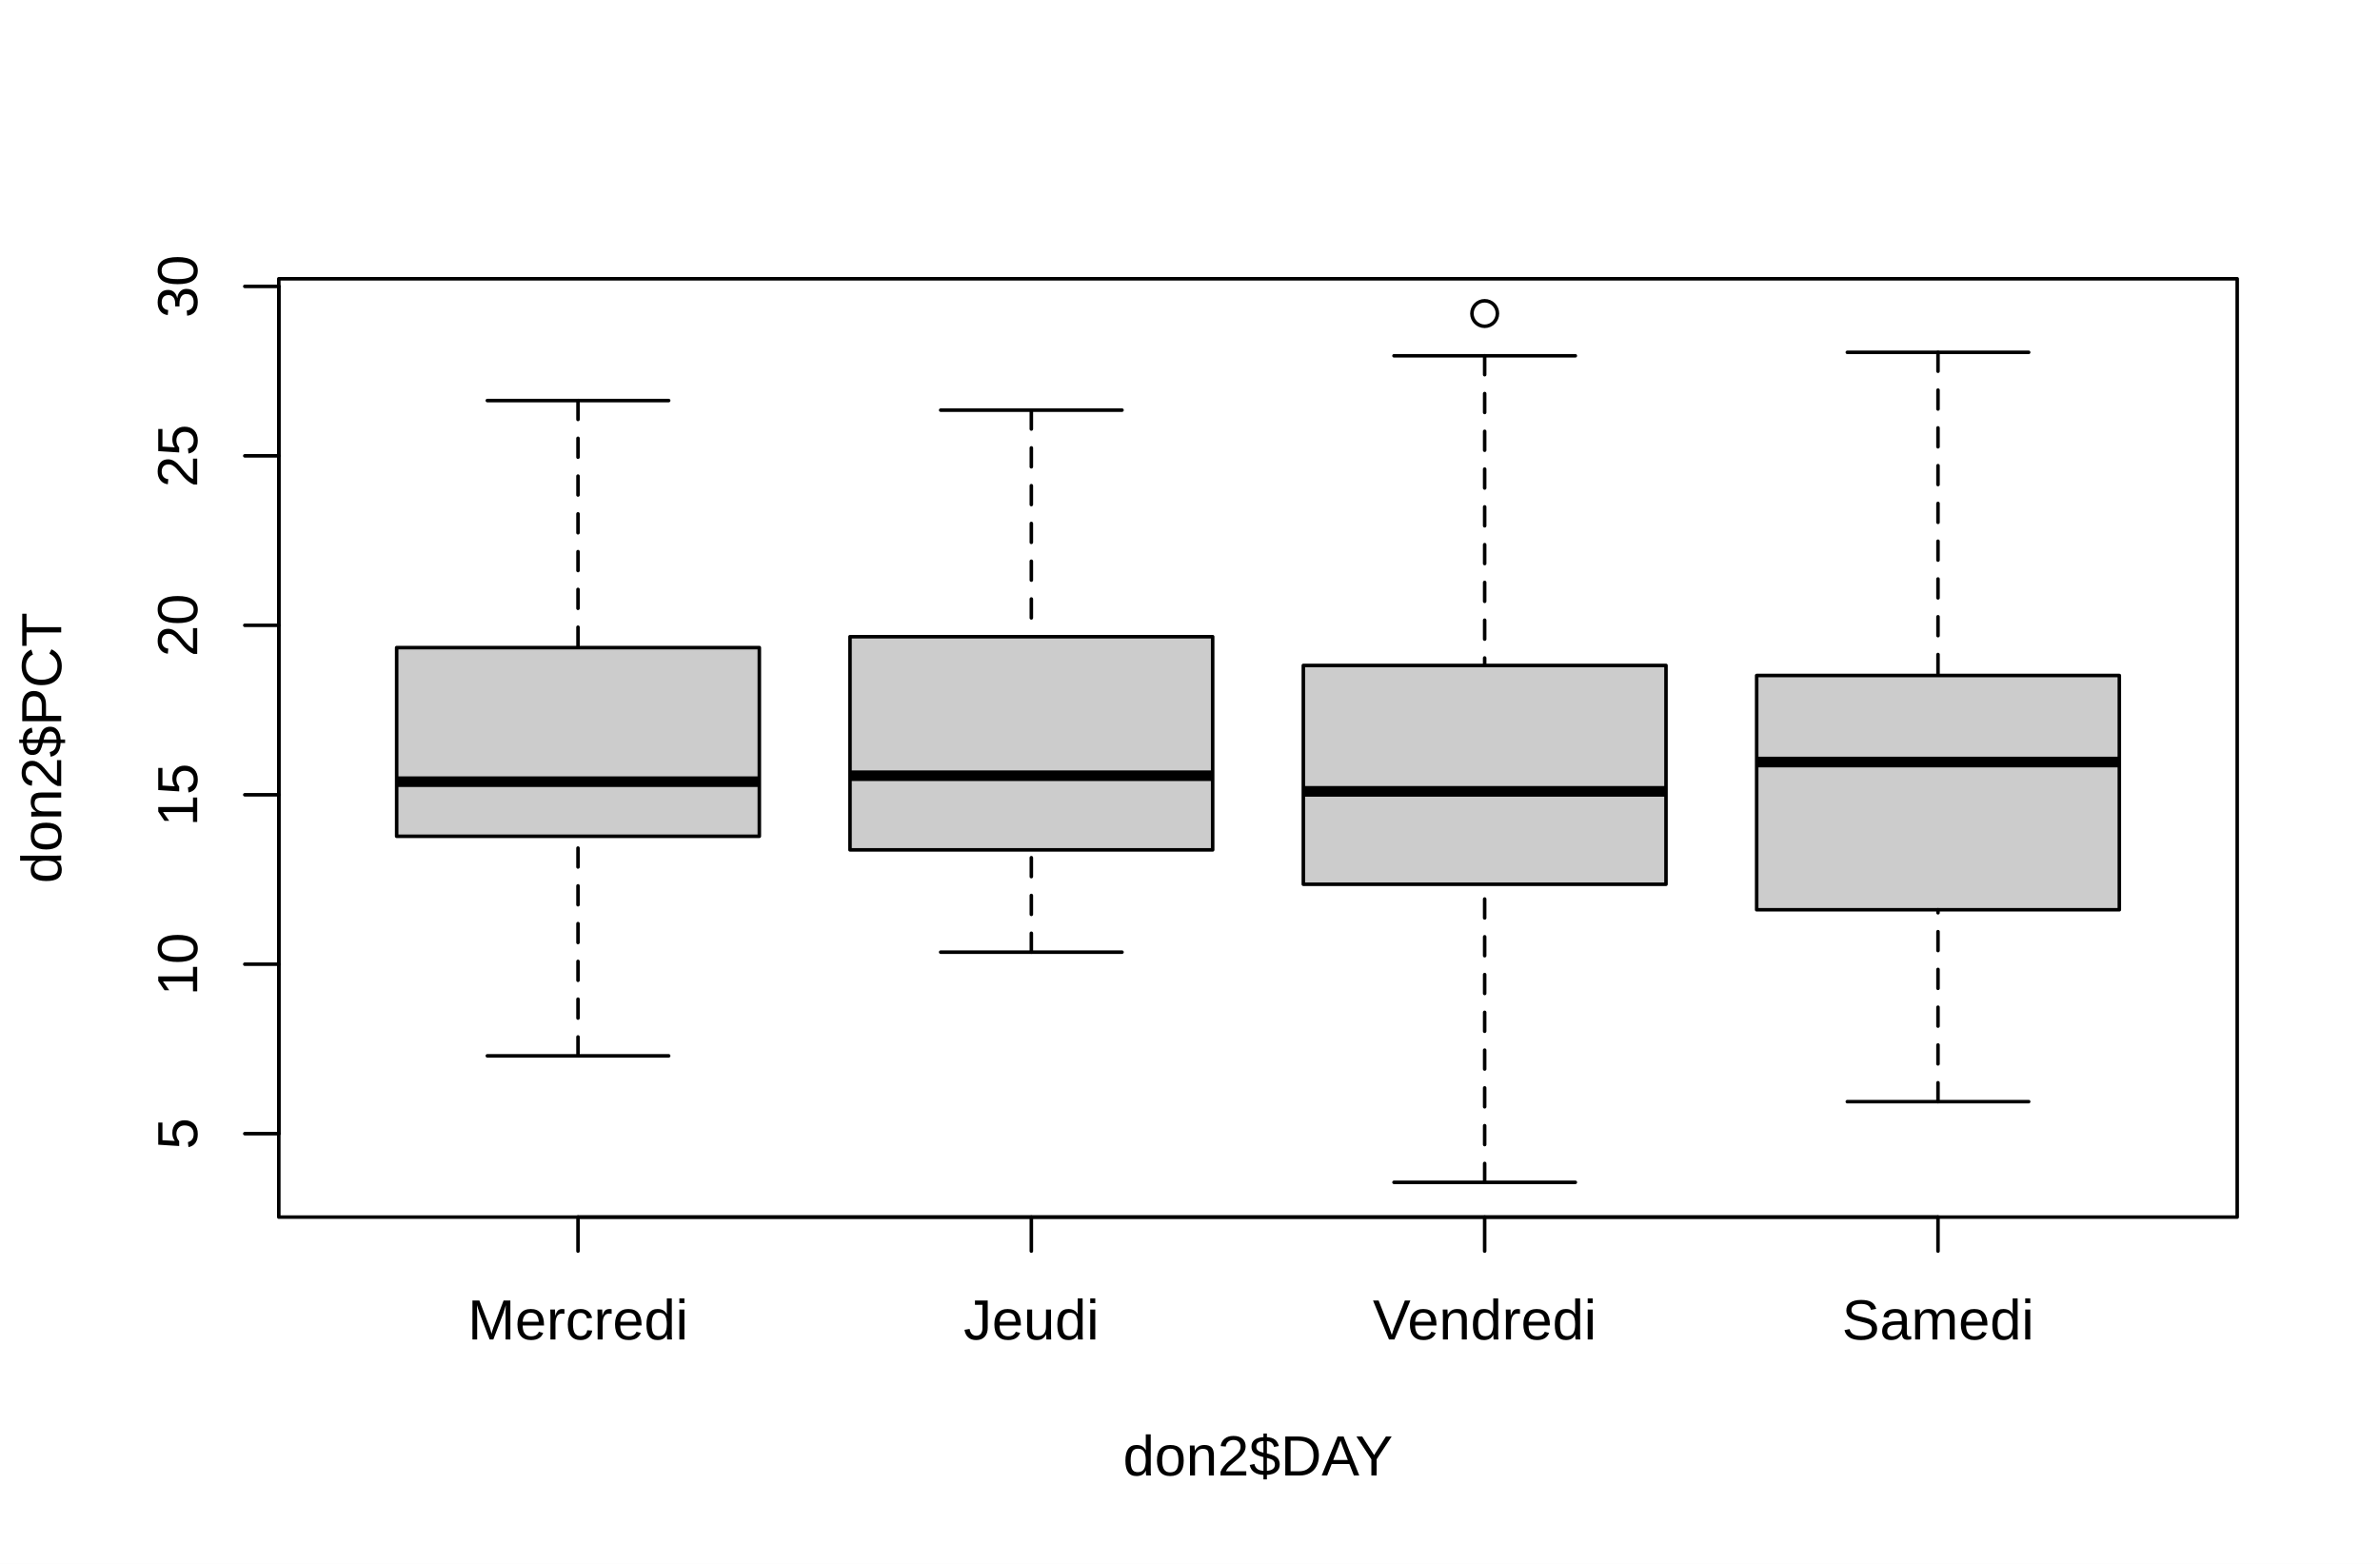
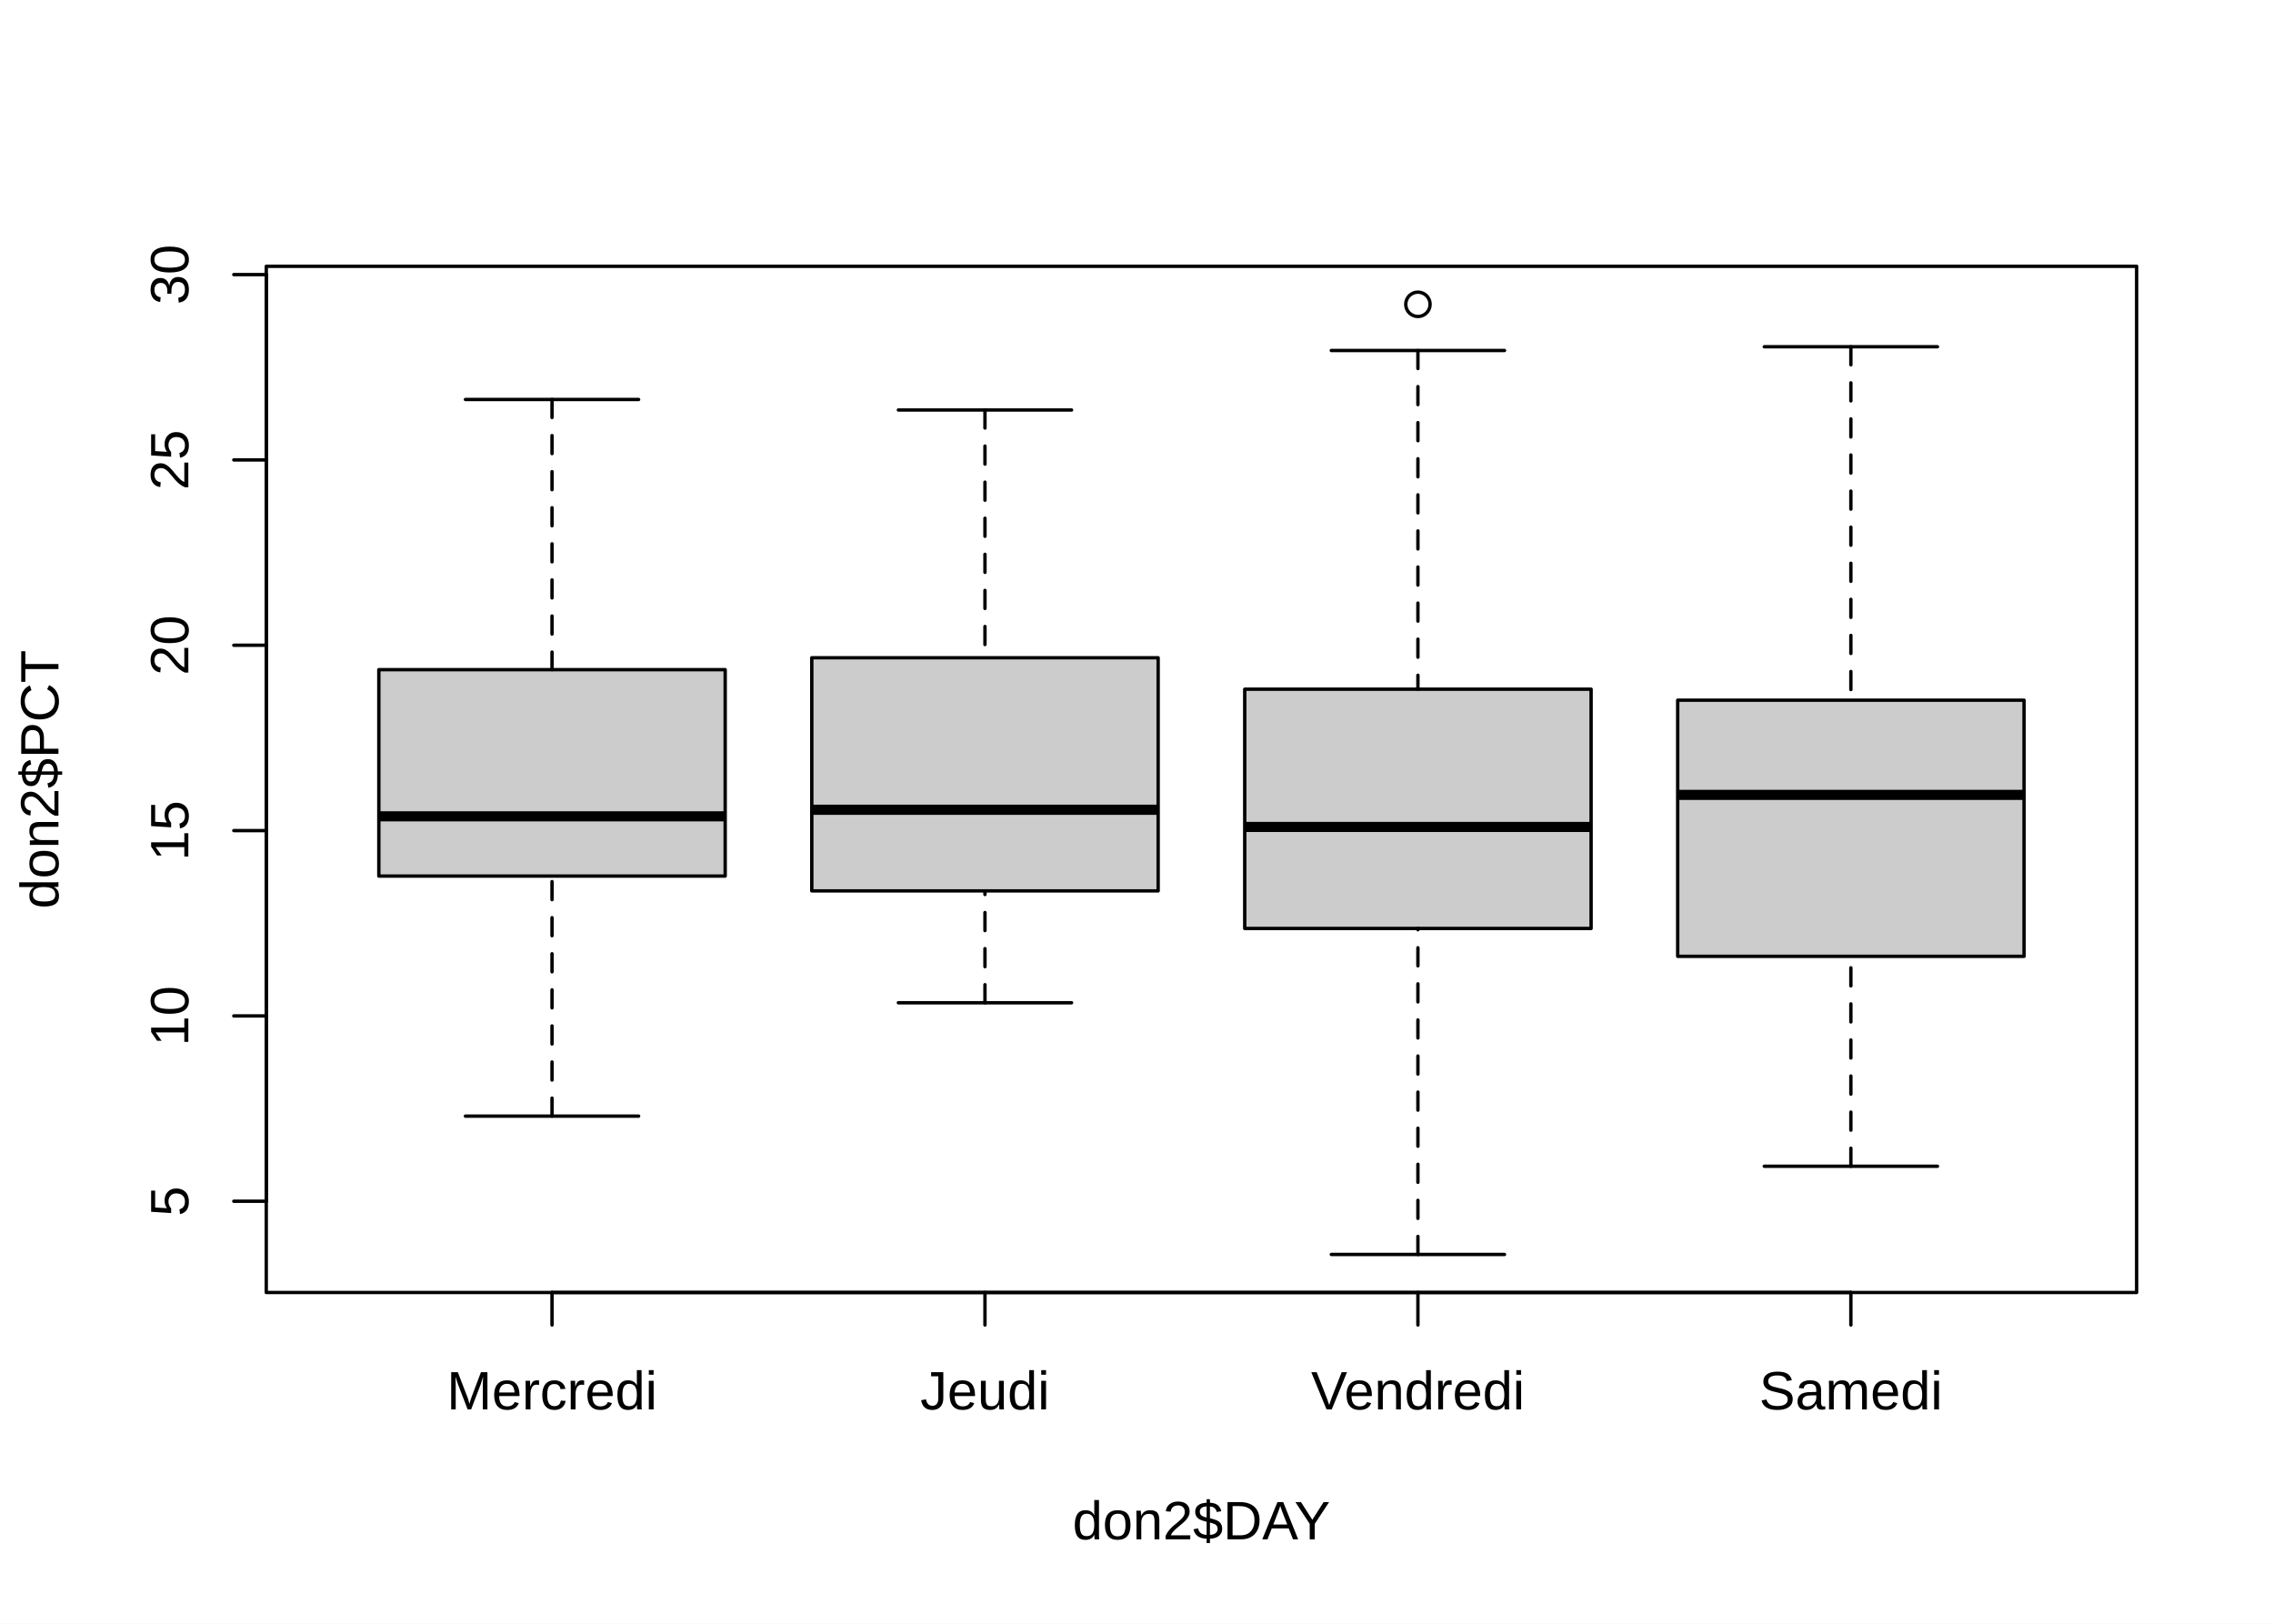
- <svg xmlns="http://www.w3.org/2000/svg" class="svglite" width="504.00pt" height="331.20pt" viewBox="0 0 504.00 331.20">
+ <svg xmlns="http://www.w3.org/2000/svg" class="svglite" width="504.00pt" height="360.00pt" viewBox="0 0 504.00 360.00">
  <defs>
    <style type="text/css">
    .svglite line, .svglite polyline, .svglite polygon, .svglite path, .svglite rect, .svglite circle {
      fill: none;
      stroke: #000000;
      stroke-linecap: round;
      stroke-linejoin: round;
      stroke-miterlimit: 10.00;
    }
  </style>
  </defs>
  <rect width="100%" height="100%" style="stroke: none; fill: #FFFFFF;" />
  <defs>
-     <clipPath id="cpMC4wMHw1MDQuMDB8MC4wMHwzMzEuMjA=">
-       <rect x="0.00" y="0.00" width="504.00" height="331.20" />
+     <clipPath id="cpMC4wMHw1MDQuMDB8MC4wMHwzNjAuMDA=">
+       <rect x="0.00" y="0.00" width="504.00" height="360.00" />
    </clipPath>
  </defs>
-   <g clip-path="url(#cpMC4wMHw1MDQuMDB8MC4wMHwzMzEuMjA=)">
+   <g clip-path="url(#cpMC4wMHw1MDQuMDB8MC4wMHwzNjAuMDA=)">
</g>
  <defs>
-     <clipPath id="cpNTkuMDR8NDczLjc2fDU5LjA0fDI1Ny43Ng==">
-       <rect x="59.04" y="59.04" width="414.72" height="198.72" />
+     <clipPath id="cpNTkuMDR8NDczLjc2fDU5LjA0fDI4Ni41Ng==">
+       <rect x="59.04" y="59.04" width="414.72" height="227.52" />
    </clipPath>
  </defs>
-   <g clip-path="url(#cpNTkuMDR8NDczLjc2fDU5LjA0fDI1Ny43Ng==)">
-     <polygon points="84.00,177.11 160.80,177.11 160.80,137.15 84.00,137.15 " style="stroke-width: 0.75; stroke: none; fill: #CCCCCC;" />
-     <line x1="84.00" y1="165.55" x2="160.80" y2="165.55" style="stroke-width: 2.25; stroke-linecap: butt;" />
-     <line x1="122.40" y1="223.61" x2="122.40" y2="177.11" style="stroke-width: 0.75; stroke-dasharray: 4.00,4.00;" />
-     <line x1="122.40" y1="84.83" x2="122.40" y2="137.15" style="stroke-width: 0.75; stroke-dasharray: 4.00,4.00;" />
-     <line x1="103.20" y1="223.61" x2="141.60" y2="223.61" style="stroke-width: 0.75;" />
-     <line x1="103.20" y1="84.83" x2="141.60" y2="84.83" style="stroke-width: 0.75;" />
-     <polyline points="84.00,177.11 160.80,177.11 160.80,137.15 84.00,137.15 84.00,177.11 " style="stroke-width: 0.75;" />
-     <polygon points="180.00,179.99 256.80,179.99 256.80,134.84 180.00,134.84 " style="stroke-width: 0.75; stroke: none; fill: #CCCCCC;" />
-     <line x1="180.00" y1="164.28" x2="256.80" y2="164.28" style="stroke-width: 2.25; stroke-linecap: butt;" />
-     <line x1="218.40" y1="201.65" x2="218.40" y2="179.99" style="stroke-width: 0.75; stroke-dasharray: 4.00,4.00;" />
-     <line x1="218.40" y1="86.86" x2="218.40" y2="134.84" style="stroke-width: 0.75; stroke-dasharray: 4.00,4.00;" />
-     <line x1="199.20" y1="201.65" x2="237.60" y2="201.65" style="stroke-width: 0.75;" />
-     <line x1="199.20" y1="86.86" x2="237.60" y2="86.86" style="stroke-width: 0.75;" />
-     <polyline points="180.00,179.99 256.80,179.99 256.80,134.84 180.00,134.84 180.00,179.99 " style="stroke-width: 0.75;" />
-     <polygon points="276.00,187.27 352.80,187.27 352.80,140.93 276.00,140.93 " style="stroke-width: 0.75; stroke: none; fill: #CCCCCC;" />
-     <line x1="276.00" y1="167.60" x2="352.80" y2="167.60" style="stroke-width: 2.25; stroke-linecap: butt;" />
-     <line x1="314.40" y1="250.40" x2="314.40" y2="187.27" style="stroke-width: 0.75; stroke-dasharray: 4.00,4.00;" />
-     <line x1="314.40" y1="75.35" x2="314.40" y2="140.93" style="stroke-width: 0.75; stroke-dasharray: 4.00,4.00;" />
-     <line x1="295.20" y1="250.40" x2="333.60" y2="250.40" style="stroke-width: 0.75;" />
-     <line x1="295.20" y1="75.35" x2="333.60" y2="75.35" style="stroke-width: 0.75;" />
-     <polyline points="276.00,187.27 352.80,187.27 352.80,140.93 276.00,140.93 276.00,187.27 " style="stroke-width: 0.75;" />
-     <circle cx="314.40" cy="66.40" r="2.70" style="stroke-width: 0.75;" />
-     <polygon points="372.00,192.67 448.80,192.67 448.80,143.06 372.00,143.06 " style="stroke-width: 0.75; stroke: none; fill: #CCCCCC;" />
-     <line x1="372.00" y1="161.39" x2="448.80" y2="161.39" style="stroke-width: 2.25; stroke-linecap: butt;" />
-     <line x1="410.40" y1="233.31" x2="410.40" y2="192.67" style="stroke-width: 0.75; stroke-dasharray: 4.00,4.00;" />
-     <line x1="410.40" y1="74.62" x2="410.40" y2="143.06" style="stroke-width: 0.75; stroke-dasharray: 4.00,4.00;" />
-     <line x1="391.20" y1="233.31" x2="429.60" y2="233.31" style="stroke-width: 0.75;" />
-     <line x1="391.20" y1="74.62" x2="429.60" y2="74.62" style="stroke-width: 0.75;" />
-     <polyline points="372.00,192.67 448.80,192.67 448.80,143.06 372.00,143.06 372.00,192.67 " style="stroke-width: 0.75;" />
+   <g clip-path="url(#cpNTkuMDR8NDczLjc2fDU5LjA0fDI4Ni41Ng==)">
+     <polygon points="84.00,194.23 160.80,194.23 160.80,148.47 84.00,148.47 " style="stroke-width: 0.75; stroke: none; fill: #CCCCCC;" />
+     <line x1="84.00" y1="180.99" x2="160.80" y2="180.99" style="stroke-width: 2.25; stroke-linecap: butt;" />
+     <line x1="122.40" y1="247.46" x2="122.40" y2="194.23" style="stroke-width: 0.75; stroke-dasharray: 4.00,4.00;" />
+     <line x1="122.40" y1="88.57" x2="122.40" y2="148.47" style="stroke-width: 0.75; stroke-dasharray: 4.00,4.00;" />
+     <line x1="103.20" y1="247.46" x2="141.60" y2="247.46" style="stroke-width: 0.75;" />
+     <line x1="103.20" y1="88.57" x2="141.60" y2="88.57" style="stroke-width: 0.75;" />
+     <polyline points="84.00,194.23 160.80,194.23 160.80,148.47 84.00,148.47 84.00,194.23 " style="stroke-width: 0.75;" />
+     <polygon points="180.00,197.52 256.80,197.52 256.80,145.83 180.00,145.83 " style="stroke-width: 0.75; stroke: none; fill: #CCCCCC;" />
+     <line x1="180.00" y1="179.53" x2="256.80" y2="179.53" style="stroke-width: 2.25; stroke-linecap: butt;" />
+     <line x1="218.40" y1="222.32" x2="218.40" y2="197.52" style="stroke-width: 0.75; stroke-dasharray: 4.00,4.00;" />
+     <line x1="218.40" y1="90.90" x2="218.40" y2="145.83" style="stroke-width: 0.75; stroke-dasharray: 4.00,4.00;" />
+     <line x1="199.20" y1="222.32" x2="237.60" y2="222.32" style="stroke-width: 0.75;" />
+     <line x1="199.20" y1="90.90" x2="237.60" y2="90.90" style="stroke-width: 0.75;" />
+     <polyline points="180.00,197.52 256.80,197.52 256.80,145.83 180.00,145.83 180.00,197.52 " style="stroke-width: 0.75;" />
+     <polygon points="276.00,205.85 352.80,205.85 352.80,152.80 276.00,152.80 " style="stroke-width: 0.75; stroke: none; fill: #CCCCCC;" />
+     <line x1="276.00" y1="183.34" x2="352.80" y2="183.34" style="stroke-width: 2.25; stroke-linecap: butt;" />
+     <line x1="314.40" y1="278.13" x2="314.40" y2="205.85" style="stroke-width: 0.75; stroke-dasharray: 4.00,4.00;" />
+     <line x1="314.40" y1="77.71" x2="314.40" y2="152.80" style="stroke-width: 0.75; stroke-dasharray: 4.00,4.00;" />
+     <line x1="295.20" y1="278.13" x2="333.60" y2="278.13" style="stroke-width: 0.75;" />
+     <line x1="295.20" y1="77.71" x2="333.60" y2="77.71" style="stroke-width: 0.75;" />
+     <polyline points="276.00,205.85 352.80,205.85 352.80,152.80 276.00,152.80 276.00,205.85 " style="stroke-width: 0.75;" />
+     <circle cx="314.40" cy="67.47" r="2.70" style="stroke-width: 0.75;" />
+     <polygon points="372.00,212.03 448.80,212.03 448.80,155.24 372.00,155.24 " style="stroke-width: 0.75; stroke: none; fill: #CCCCCC;" />
+     <line x1="372.00" y1="176.23" x2="448.80" y2="176.23" style="stroke-width: 2.25; stroke-linecap: butt;" />
+     <line x1="410.40" y1="258.57" x2="410.40" y2="212.03" style="stroke-width: 0.75; stroke-dasharray: 4.00,4.00;" />
+     <line x1="410.40" y1="76.88" x2="410.40" y2="155.24" style="stroke-width: 0.75; stroke-dasharray: 4.00,4.00;" />
+     <line x1="391.20" y1="258.57" x2="429.60" y2="258.57" style="stroke-width: 0.75;" />
+     <line x1="391.20" y1="76.88" x2="429.60" y2="76.88" style="stroke-width: 0.75;" />
+     <polyline points="372.00,212.03 448.80,212.03 448.80,155.24 372.00,155.24 372.00,212.03 " style="stroke-width: 0.75;" />
  </g>
-   <g clip-path="url(#cpMC4wMHw1MDQuMDB8MC4wMHwzMzEuMjA=)">
-     <line x1="122.40" y1="257.76" x2="410.40" y2="257.76" style="stroke-width: 0.75;" />
-     <line x1="122.40" y1="257.76" x2="122.40" y2="264.96" style="stroke-width: 0.75;" />
-     <line x1="218.40" y1="257.76" x2="218.40" y2="264.96" style="stroke-width: 0.75;" />
-     <line x1="314.40" y1="257.76" x2="314.40" y2="264.96" style="stroke-width: 0.75;" />
-     <line x1="410.40" y1="257.76" x2="410.40" y2="264.96" style="stroke-width: 0.75;" />
-     <text x="122.40" y="283.68" text-anchor="middle" style="font-size: 12.00px; font-family: Arial;" textLength="46.67px" lengthAdjust="spacingAndGlyphs">Mercredi</text>
-     <text x="218.40" y="283.68" text-anchor="middle" style="font-size: 12.00px; font-family: Arial;" textLength="28.68px" lengthAdjust="spacingAndGlyphs">Jeudi</text>
-     <text x="314.40" y="283.68" text-anchor="middle" style="font-size: 12.00px; font-family: Arial;" textLength="48.04px" lengthAdjust="spacingAndGlyphs">Vendredi</text>
-     <text x="410.40" y="283.68" text-anchor="middle" style="font-size: 12.00px; font-family: Arial;" textLength="40.69px" lengthAdjust="spacingAndGlyphs">Samedi</text>
-     <line x1="59.04" y1="240.09" x2="59.04" y2="60.65" style="stroke-width: 0.75;" />
-     <line x1="59.04" y1="240.09" x2="51.84" y2="240.09" style="stroke-width: 0.75;" />
-     <line x1="59.04" y1="204.20" x2="51.84" y2="204.20" style="stroke-width: 0.75;" />
-     <line x1="59.04" y1="168.32" x2="51.84" y2="168.32" style="stroke-width: 0.75;" />
-     <line x1="59.04" y1="132.43" x2="51.84" y2="132.43" style="stroke-width: 0.75;" />
-     <line x1="59.04" y1="96.54" x2="51.84" y2="96.54" style="stroke-width: 0.75;" />
-     <line x1="59.04" y1="60.65" x2="51.84" y2="60.65" style="stroke-width: 0.75;" />
-     <text transform="translate(41.76,240.09) rotate(-90)" text-anchor="middle" style="font-size: 12.00px; font-family: Arial;" textLength="6.67px" lengthAdjust="spacingAndGlyphs">5</text>
-     <text transform="translate(41.76,204.20) rotate(-90)" text-anchor="middle" style="font-size: 12.00px; font-family: Arial;" textLength="13.35px" lengthAdjust="spacingAndGlyphs">10</text>
-     <text transform="translate(41.76,168.32) rotate(-90)" text-anchor="middle" style="font-size: 12.00px; font-family: Arial;" textLength="13.35px" lengthAdjust="spacingAndGlyphs">15</text>
-     <text transform="translate(41.76,132.43) rotate(-90)" text-anchor="middle" style="font-size: 12.00px; font-family: Arial;" textLength="13.35px" lengthAdjust="spacingAndGlyphs">20</text>
-     <text transform="translate(41.76,96.54) rotate(-90)" text-anchor="middle" style="font-size: 12.00px; font-family: Arial;" textLength="13.35px" lengthAdjust="spacingAndGlyphs">25</text>
-     <text transform="translate(41.76,60.65) rotate(-90)" text-anchor="middle" style="font-size: 12.00px; font-family: Arial;" textLength="13.35px" lengthAdjust="spacingAndGlyphs">30</text>
-     <text x="266.40" y="312.48" text-anchor="middle" style="font-size: 12.00px; font-family: Arial;" textLength="58.05px" lengthAdjust="spacingAndGlyphs">don2$DAY</text>
-     <text transform="translate(12.96,158.40) rotate(-90)" text-anchor="middle" style="font-size: 12.00px; font-family: Arial;" textLength="57.38px" lengthAdjust="spacingAndGlyphs">don2$PCT</text>
-     <polyline points="59.04,257.76 473.76,257.76 473.76,59.04 59.04,59.04 59.04,257.76 " style="stroke-width: 0.75;" />
+   <g clip-path="url(#cpMC4wMHw1MDQuMDB8MC4wMHwzNjAuMDA=)">
+     <line x1="122.40" y1="286.56" x2="410.40" y2="286.56" style="stroke-width: 0.75;" />
+     <line x1="122.40" y1="286.56" x2="122.40" y2="293.76" style="stroke-width: 0.75;" />
+     <line x1="218.40" y1="286.56" x2="218.40" y2="293.76" style="stroke-width: 0.75;" />
+     <line x1="314.40" y1="286.56" x2="314.40" y2="293.76" style="stroke-width: 0.75;" />
+     <line x1="410.40" y1="286.56" x2="410.40" y2="293.76" style="stroke-width: 0.75;" />
+     <text x="122.40" y="312.48" text-anchor="middle" style="font-size: 12.00px; font-family: Arial;" textLength="46.67px" lengthAdjust="spacingAndGlyphs">Mercredi</text>
+     <text x="218.40" y="312.48" text-anchor="middle" style="font-size: 12.00px; font-family: Arial;" textLength="28.68px" lengthAdjust="spacingAndGlyphs">Jeudi</text>
+     <text x="314.40" y="312.48" text-anchor="middle" style="font-size: 12.00px; font-family: Arial;" textLength="48.04px" lengthAdjust="spacingAndGlyphs">Vendredi</text>
+     <text x="410.40" y="312.48" text-anchor="middle" style="font-size: 12.00px; font-family: Arial;" textLength="40.69px" lengthAdjust="spacingAndGlyphs">Samedi</text>
+     <line x1="59.04" y1="266.33" x2="59.04" y2="60.88" style="stroke-width: 0.75;" />
+     <line x1="59.04" y1="266.33" x2="51.84" y2="266.33" style="stroke-width: 0.75;" />
+     <line x1="59.04" y1="225.24" x2="51.84" y2="225.24" style="stroke-width: 0.75;" />
+     <line x1="59.04" y1="184.15" x2="51.84" y2="184.15" style="stroke-width: 0.75;" />
+     <line x1="59.04" y1="143.06" x2="51.84" y2="143.06" style="stroke-width: 0.75;" />
+     <line x1="59.04" y1="101.97" x2="51.84" y2="101.97" style="stroke-width: 0.75;" />
+     <line x1="59.04" y1="60.88" x2="51.84" y2="60.88" style="stroke-width: 0.75;" />
+     <text transform="translate(41.76,266.33) rotate(-90)" text-anchor="middle" style="font-size: 12.00px; font-family: Arial;" textLength="6.67px" lengthAdjust="spacingAndGlyphs">5</text>
+     <text transform="translate(41.76,225.24) rotate(-90)" text-anchor="middle" style="font-size: 12.00px; font-family: Arial;" textLength="13.35px" lengthAdjust="spacingAndGlyphs">10</text>
+     <text transform="translate(41.76,184.15) rotate(-90)" text-anchor="middle" style="font-size: 12.00px; font-family: Arial;" textLength="13.35px" lengthAdjust="spacingAndGlyphs">15</text>
+     <text transform="translate(41.76,143.06) rotate(-90)" text-anchor="middle" style="font-size: 12.00px; font-family: Arial;" textLength="13.35px" lengthAdjust="spacingAndGlyphs">20</text>
+     <text transform="translate(41.76,101.97) rotate(-90)" text-anchor="middle" style="font-size: 12.00px; font-family: Arial;" textLength="13.35px" lengthAdjust="spacingAndGlyphs">25</text>
+     <text transform="translate(41.76,60.88) rotate(-90)" text-anchor="middle" style="font-size: 12.00px; font-family: Arial;" textLength="13.35px" lengthAdjust="spacingAndGlyphs">30</text>
+     <text x="266.40" y="341.28" text-anchor="middle" style="font-size: 12.00px; font-family: Arial;" textLength="58.05px" lengthAdjust="spacingAndGlyphs">don2$DAY</text>
+     <text transform="translate(12.96,172.80) rotate(-90)" text-anchor="middle" style="font-size: 12.00px; font-family: Arial;" textLength="57.38px" lengthAdjust="spacingAndGlyphs">don2$PCT</text>
+     <polyline points="59.04,286.56 473.76,286.56 473.76,59.04 59.04,59.04 59.04,286.56 " style="stroke-width: 0.75;" />
  </g>
</svg>
